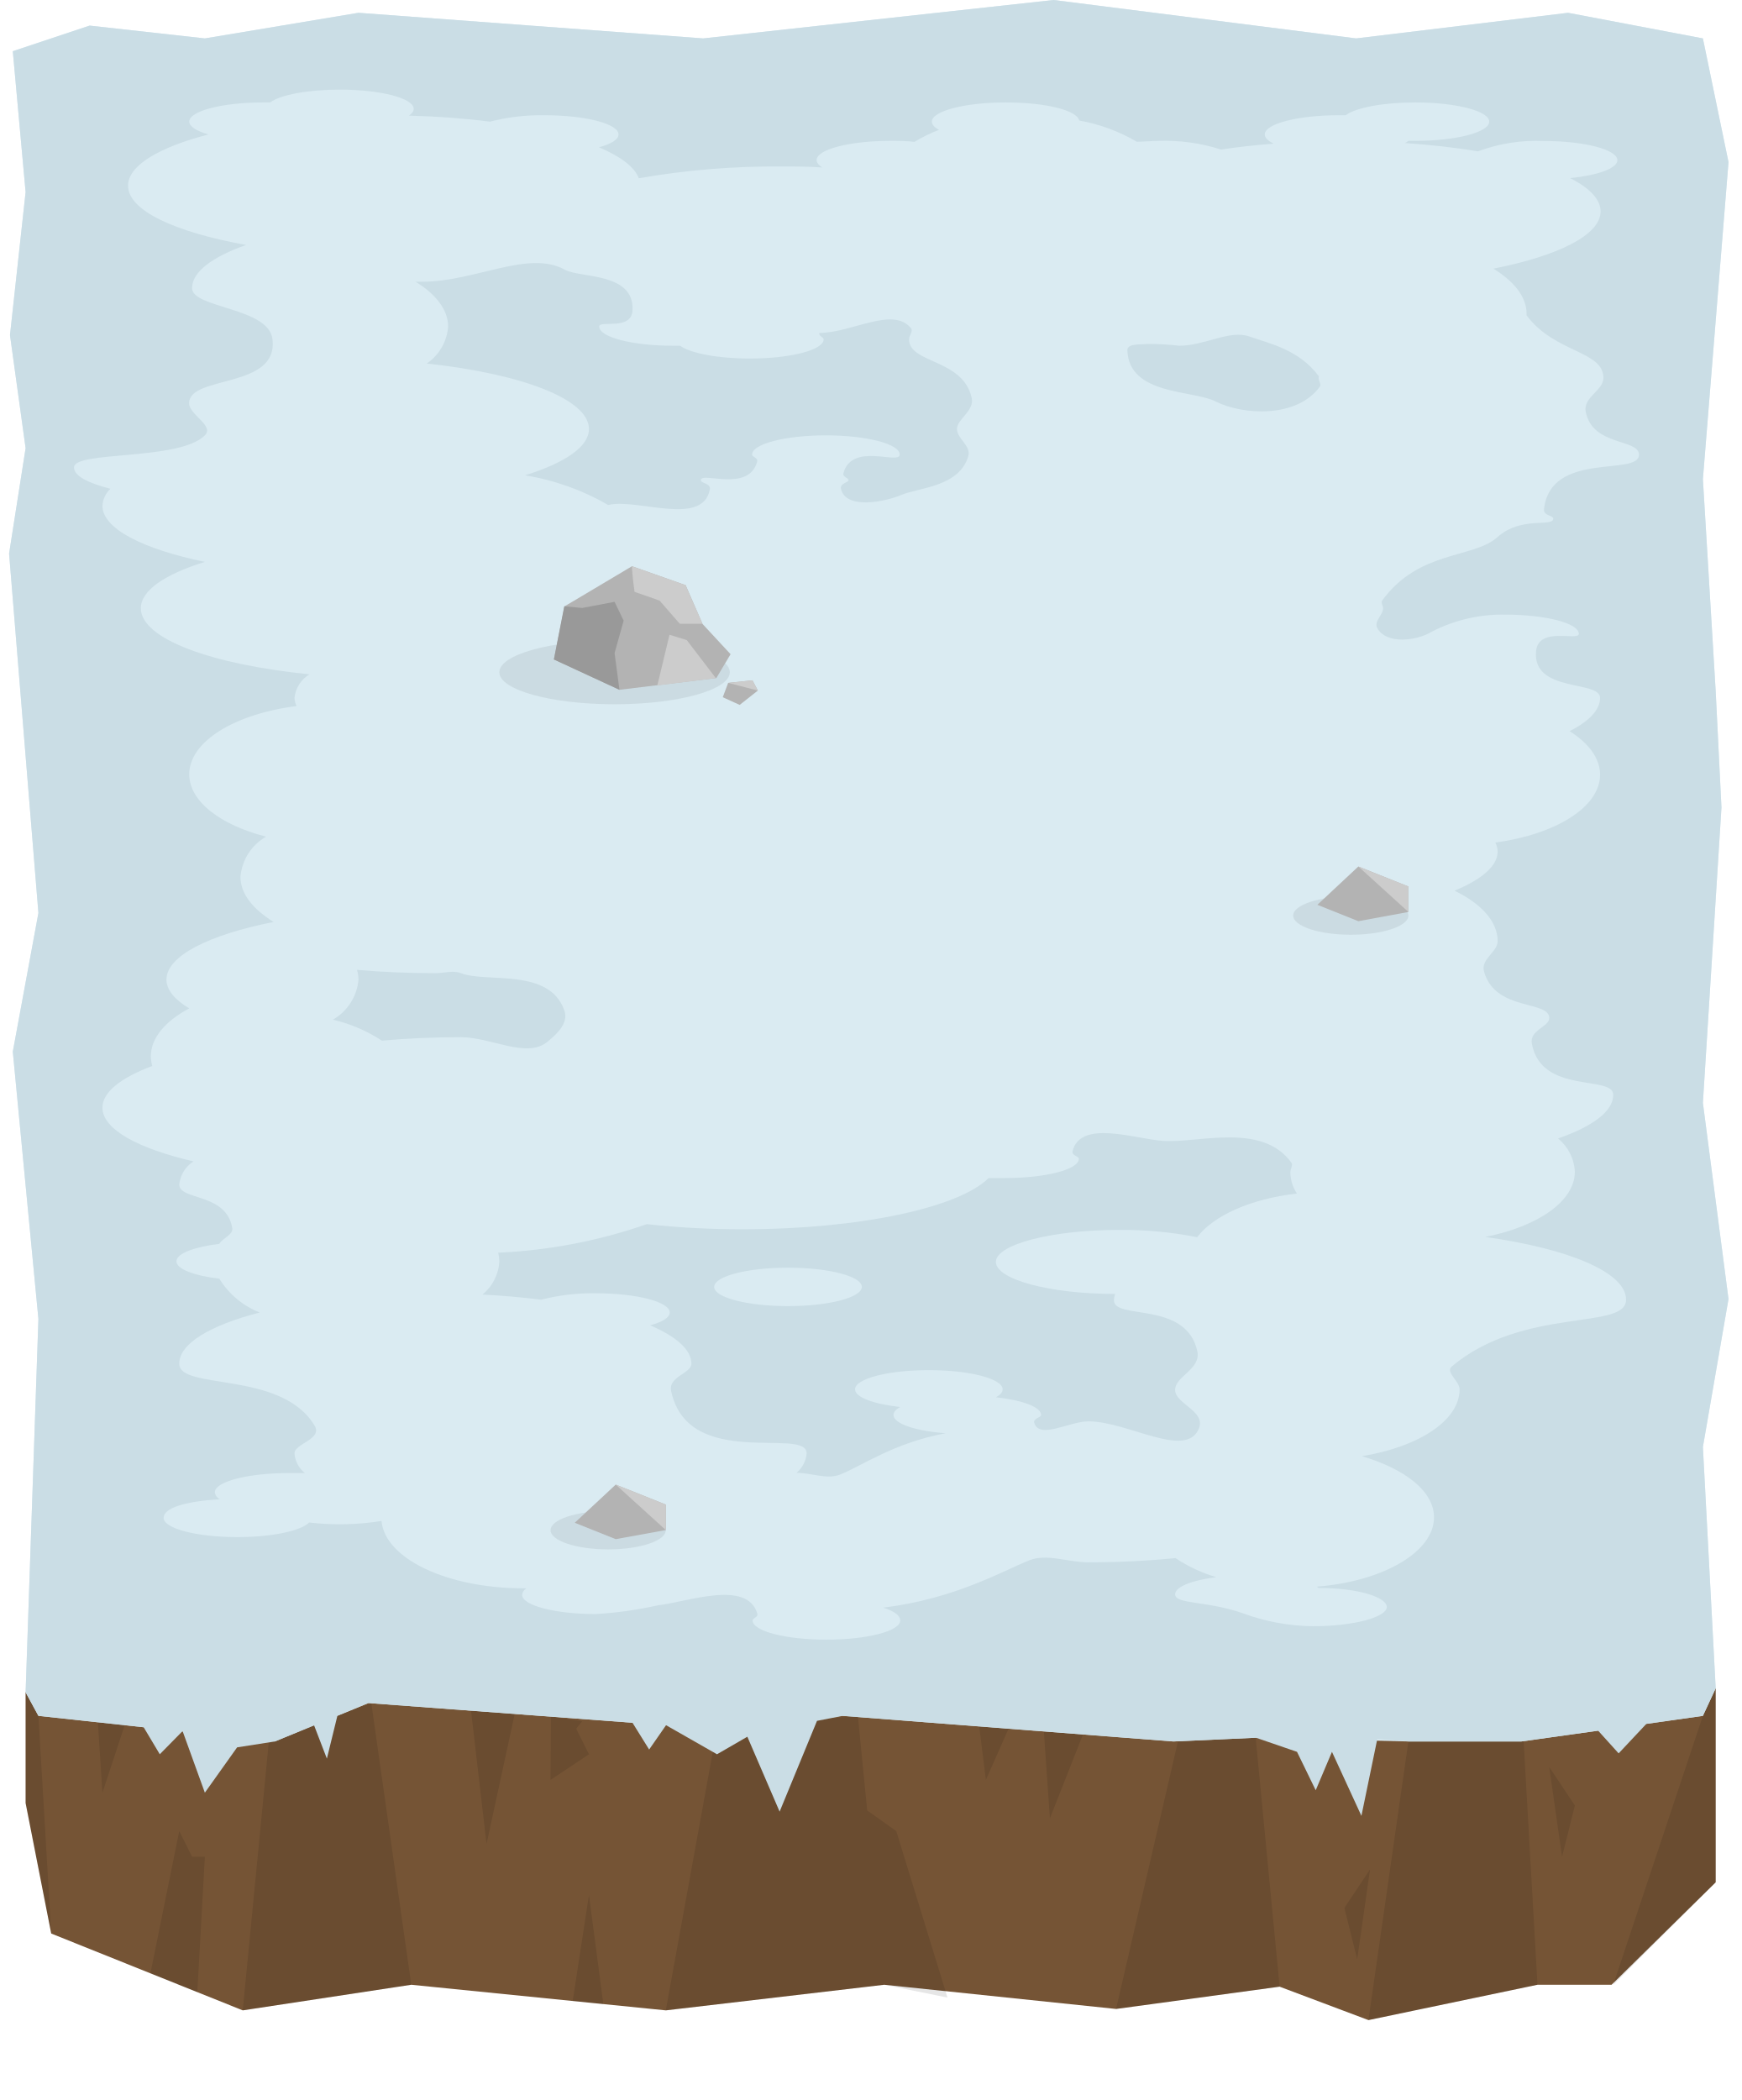
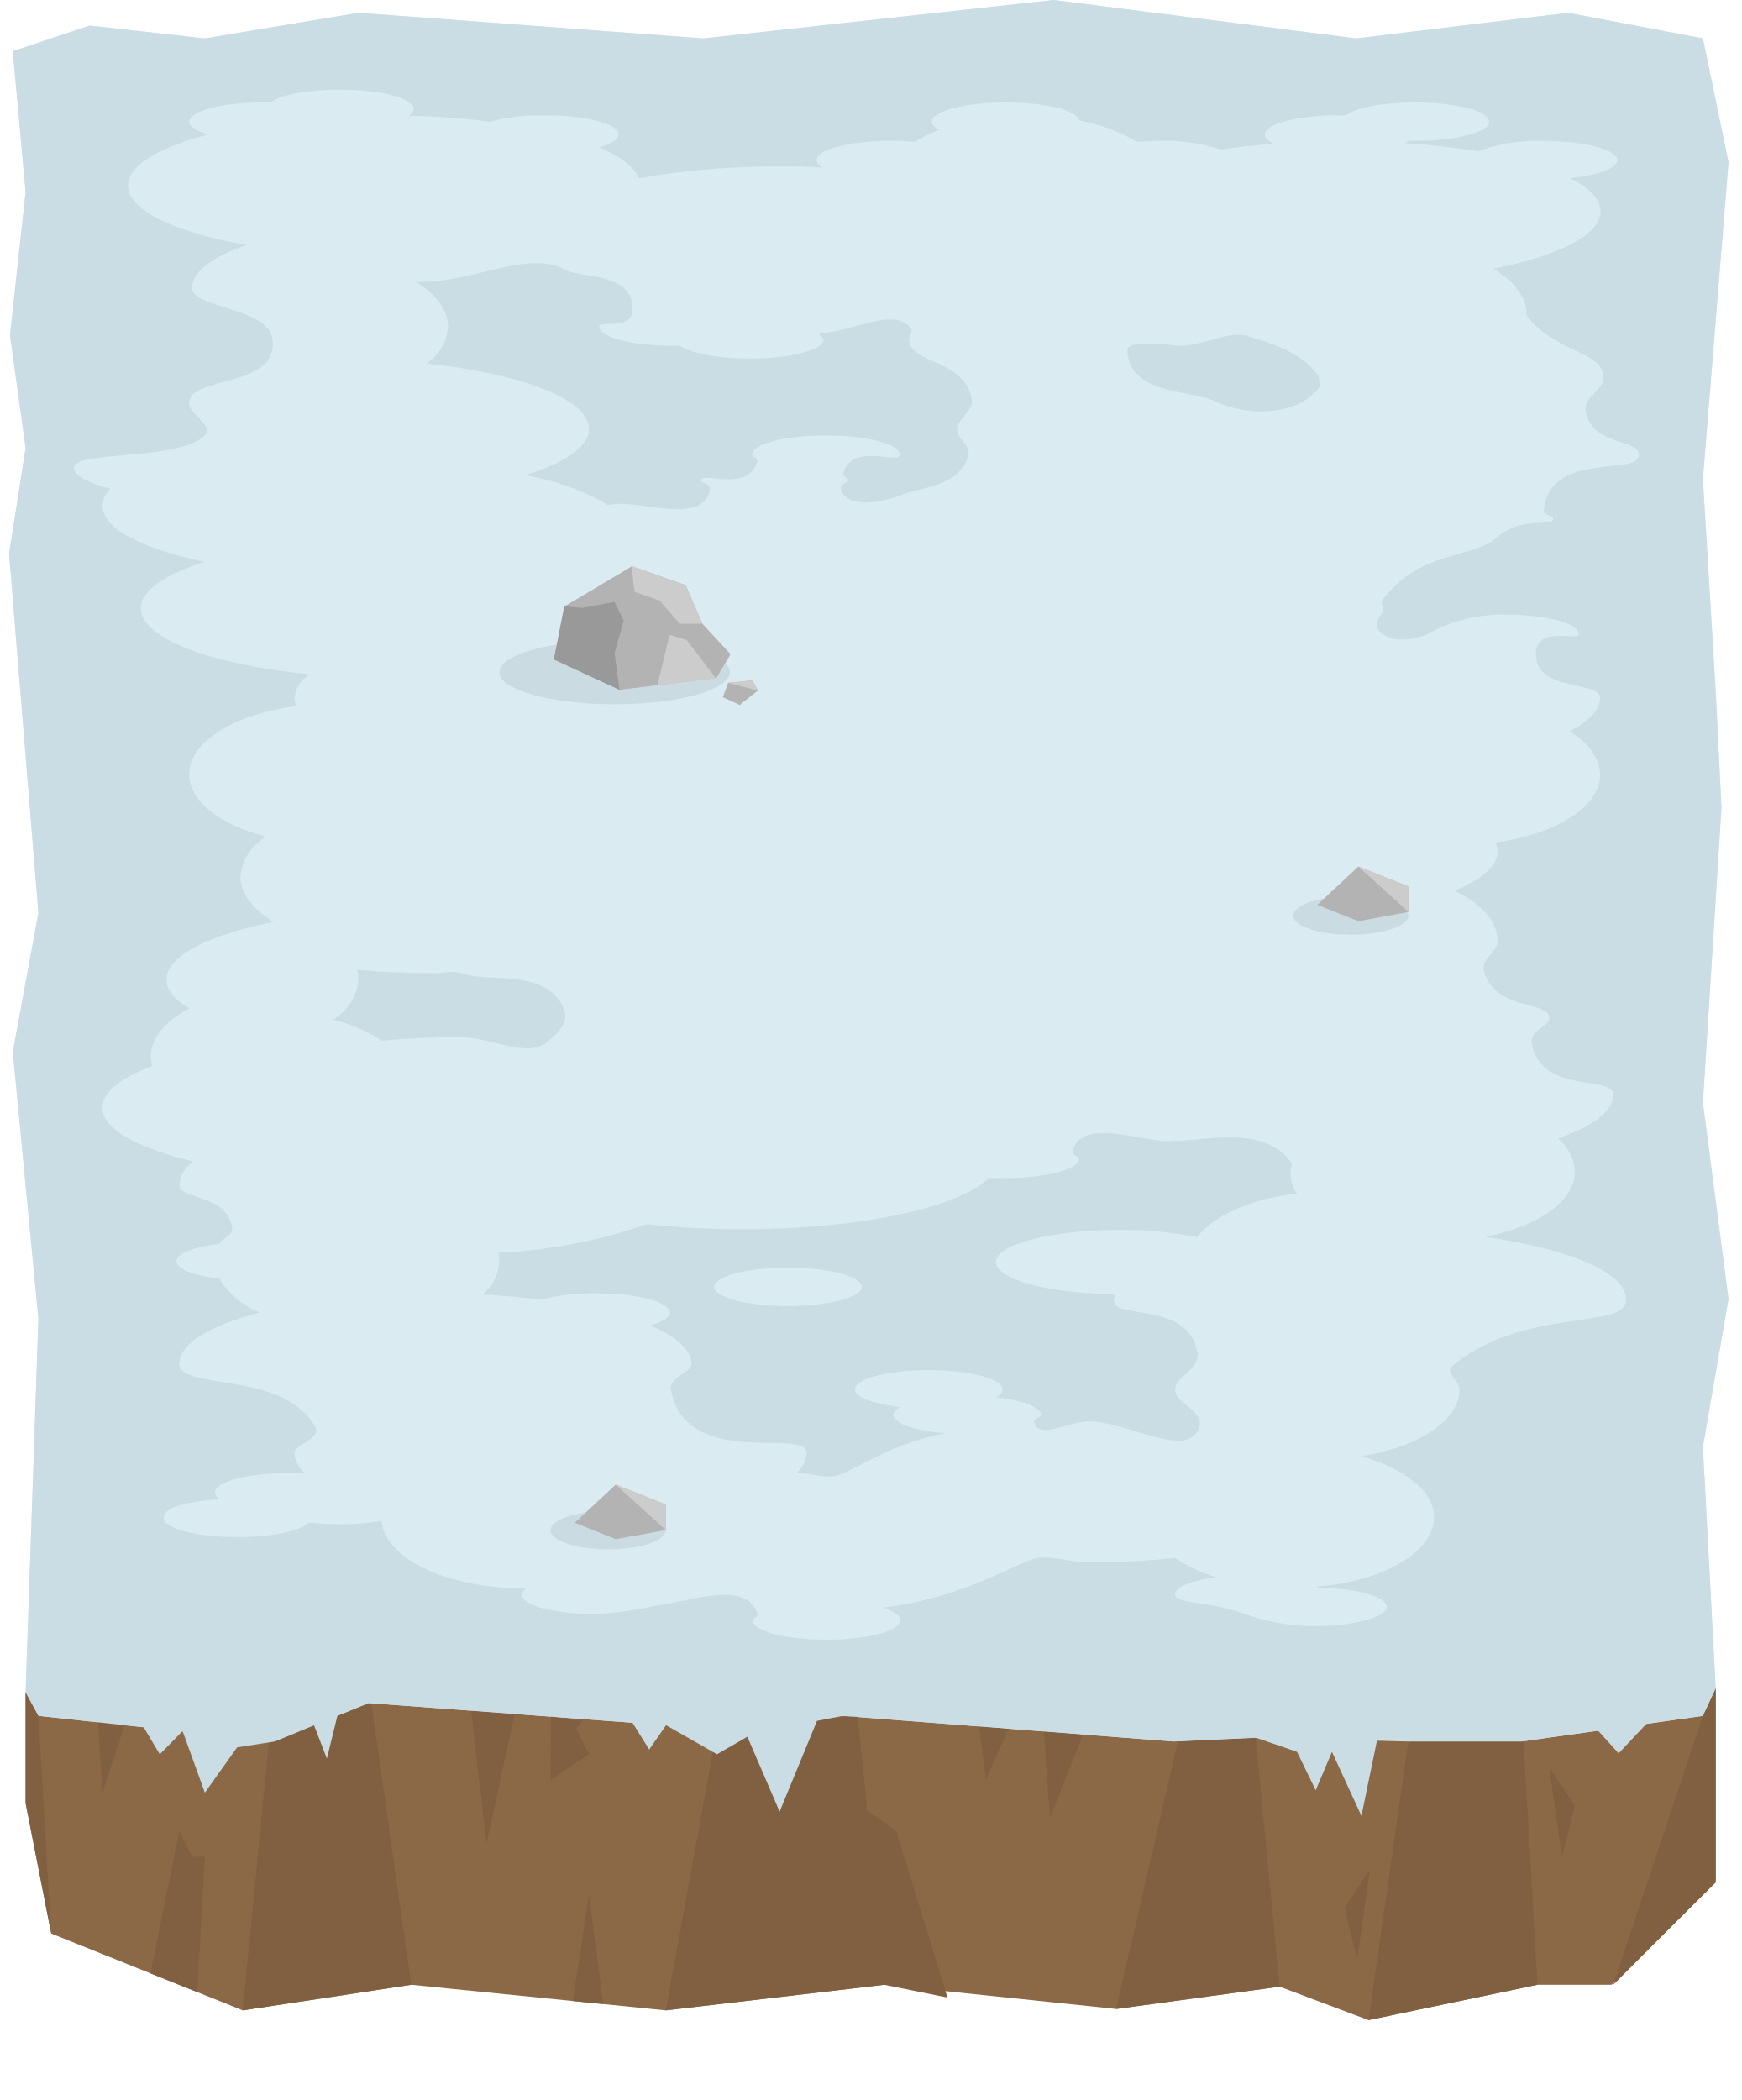
<svg xmlns="http://www.w3.org/2000/svg" viewBox="0 0 136 164">
-   <path d="m134 147-8.13 8h-5.79l-13.2 2.76-6.94-2.61-12.77 1.74-18.11-1.89-17.06 2-19.88-2-13.16 2-14.96-6-2-10.19v-8.65l132-.31v3.15z" fill="#755435" />
+   <path d="m134 147-8.13 8h-5.79l-13.2 2.76-6.94-2.61-12.77 1.74-18.11-1.89-17.06 2-19.88-2-13.16 2-14.96-6-2-10.19v-8.65l132-.31v3.15z" fill="#8c6946" />
  <path d="m133 134-14.18 2h-8.82l-11.93-.29-6.44.29-25.85-2-10.17 1-26.85-2-7.29 3-18.47-2-1-1.84 1-29.15-2-20.88 2-10.83-2.29-28.07 1.29-8.23-1.22-8.83 1.22-11.17-1-11 6-2 9 1 11.99-2 26.93 2 27.37-3 23.63 3 16.55-2 10.53 2 2 9.66-2 24.76 1 16.58.45 9.06-1.45 23.07 2 15.31-2 11.56 1 18.85z" fill="#daebf2" />
-   <g opacity=".1">
+   <g fill="#806040">
    <path d="m3 134-1-1.84v8.65l2 10.19z" />
    <path d="m29 133-8 3-2.04 21 13.16-2z" />
    <path d="m67 134-11 1-4 22 17.06-2 4.94 1-4-13-2.27-1.61z" />
    <path d="m98.07 135.71-6.07.29-4.83 20.89 12.77-1.74z" />
    <path d="m119 136h-9l-3.12 21.76 13.2-2.76z" />
    <path d="m134 131.85-1 2.15-7 21 8-8z" />
-   </g>
-   <g opacity=".1">
    <path d="m36.79 133.6 1.21 10.4 2.2-10.15z" />
    <path d="m44.73 156.27 1.27-8.27 1.12 8.51z" />
    <path d="m76.48 134.83.52 4.17 1.77-4z" />
    <path d="m81.53 135.22.47 6.78 2.58-6.54z" />
    <path d="m121 138 1 7 1-4z" />
    <path d="m106 153 1-7-2 3z" />
    <path d="m7.64 134.42.36 5.58 1.76-5.34z" />
    <path d="m11.75 154.11 2.25-11.11 1 2h1l-.59 10.57z" />
    <path d="m43.03 134.06-.03 4.94 3-2-1-2 .47-.58z" />
  </g>
-   <g fill="#cadde5">
-     <path d="m35 25.5a3.82 3.82 0 0 1 -1.67 2.89c7.42.8 12.67 2.79 12.67 5.11 0 1.39-1.88 2.65-5 3.62a19 19 0 0 1 6.5 2.32c2.24-.56 7.39 1.73 7.94-1.22.09-.49-.7-.46-.7-.72 0-.71 3.74 1 4.4-1.46.07-.29-.4-.35-.4-.54 0-.83 2.58-1.5 5.76-1.5s5.77.67 5.77 1.5-3.74-1-4.4 1.46c-.08.29.4.35.4.54s-.68.24-.59.66c.34 1.63 3.35 1.07 4.72.49s4.48-.61 5.22-3c.26-.83-.88-1.39-.88-2.15s1.39-1.42 1.15-2.43c-.68-3.07-4.89-2.66-4.89-4.57 0-.3.34-.64.15-.87-1.41-1.73-4.63.37-7.15.37-.09.25.33.32.33.5 0 .83-2.58 1.5-5.77 1.5-2.52 0-4.65-.42-5.44-1h-.56c-3.18 0-5.76-.67-5.76-1.5 0-.52 2.51.34 2.6-1.25.18-3-4.13-2.53-5.27-3.18-2.83-1.59-7.02.93-11.13.93h-.55c1.55.94 2.55 2.17 2.55 3.5z" />
-     <path d="m100.87 90.81c-2.3-3.19-7.24-1.53-10-1.71-2.15-.13-6.48-1.71-7.1.8-.08.35.49.39.49.6 0 .83-2.58 1.5-5.77 1.5-.44 0-.86 0-1.28 0-2.28 2.29-10.01 4-19.21 4a67.31 67.31 0 0 1 -7.48-.4 40.89 40.89 0 0 1 -11.61 2.23 3 3 0 0 1 .09.67 3.59 3.59 0 0 1 -1.32 2.6c1.61.08 3.14.22 4.59.4a16 16 0 0 1 4.27-.5c3.19 0 5.77.67 5.77 1.5 0 .39-.58.75-1.53 1 2 .86 3.22 1.89 3.22 3 0 .76-1.84 1-1.58 2.15 1.35 6.22 10.58 2.75 10.58 4.85a2.19 2.19 0 0 1 -.79 1.52c1.17 0 2.39.55 3.42.13 1.68-.67 4.19-2.47 8.22-3.22-2.36-.18-4.07-.75-4.07-1.43 0-.22.19-.43.52-.62-2.07-.23-3.52-.76-3.52-1.38 0-.83 2.58-1.5 5.76-1.5s5.77.67 5.77 1.5c0 .22-.19.43-.52.62 2.07.23 3.52.76 3.52 1.38 0 .22-.64.25-.53.62.39 1.31 2.77-.12 4.22-.12 3.1 0 7.65 3 8.64.55.55-1.36-1.86-1.92-1.86-3s2-1.59 1.74-3c-.85-4-6.52-2.44-6.52-4a1.7 1.7 0 0 1 .09-.5c-5.17 0-9.31-1.15-9.31-2.5s4.3-2.5 9.61-2.5a29.88 29.88 0 0 1 6.11.57c1.28-1.69 4.19-3 7.79-3.41a3.11 3.11 0 0 1 -.51-1.66c0-.28.22-.55.09-.74zm-39.33 11.19c-3.18 0-5.76-.67-5.76-1.5s2.58-1.5 5.76-1.5 5.77.67 5.77 1.5-2.58 1.5-5.77 1.5z" />
-     <path d="m36 81c2.39 0 5.17 1.72 6.79.33.67-.56 1.64-1.41 1.29-2.41-1.17-3.37-6.08-2.14-8.08-2.92-.6-.24-1.3 0-2 0-2.14 0-4.19-.09-6.12-.26a2.8 2.8 0 0 1 .12.76 4 4 0 0 1 -2 3.13 12.08 12.08 0 0 1 3.83 1.64c1.97-.18 4.03-.27 6.17-.27z" />
-     <path d="m103 29.38c-1.55-2.09-3.86-2.55-5.41-3.1s-3.49.72-5.49.72a21 21 0 0 0 -2.46-.14c-.53.07-1.61-.07-1.59.5.13 3.53 5.12 3.08 6.91 4 2.12 1.06 6.32 1.31 8.12-1.16.14-.18-.09-.44-.09-.67.01-.07.01-.12.01-.15z" />
-     <path d="m133 86.13 1.45-23.07-.45-9.06-1-16.58 2-24.76-2-9.66-10.53-2-16.55 2-23.63-3-27.37 3-26.92-2-12 2-9-1-6 2 1 11-1.22 11.17 1.22 8.83-1.29 8.23 2.29 28.07-2 10.83 2 20.87-1 29.16 1 1.84 8.22.89 1.26 2.11 1.78-1.81 1.74 4.81 2.52-3.54 2.95-.46 3.06-1.26 1 2.6.82-3.34 2.43-1 20.62 1.54 1.3 2.09 1.32-1.9 3.98 2.27 2.37-1.37 2.52 5.85 2.92-7.09 2-.39 25.85 2 6.44-.29 3.2 1.1 1.46 3 1.27-3 2.3 5 1.24-6 2.43.19h8.82l6-.84 1.6 1.77 2.16-2.3 4.42-.63 1-2.15-1-18.85 2-11.55zm-12.41-46.36c-.06.51.72.47.72.73 0 .7-2.5-.23-4.36 1.45s-6.13 1-9 4.95c-.12.17.07.4.07.6 0 .54-.73 1-.45 1.55.71 1.3 3.09 1 4.26.28a12 12 0 0 1 5.71-1.33c3.19 0 5.77.67 5.77 1.5 0 .6-3.16-.62-3.34 1.36-.3 3.26 5 2.24 5 3.64 0 .94-.86 1.83-2.38 2.6 1.49.94 2.38 2.12 2.38 3.4 0 2.53-3.47 4.66-8.18 5.3a1.62 1.62 0 0 1 .18.7c0 1.13-1.25 2.18-3.37 3.06 2.07 1 3.37 2.39 3.37 3.94 0 .84-1.32 1.39-1.07 2.35.85 3.15 5.1 2.25 5.1 3.65 0 .7-1.56.94-1.36 2 .73 4 6.36 2.43 6.36 4 0 1.29-1.62 2.47-4.31 3.41a3.58 3.58 0 0 1 1.31 2.59c0 2.31-2.88 4.28-7 5.1 6.5.91 11 2.76 11 4.9 0 2.42-8 .5-13.61 5.21-.53.44.61 1.16.61 1.79 0 2.43-3.2 4.5-7.63 5.22 3.36 1 5.63 2.73 5.63 4.78 0 2.71-4 5-9.15 5.41l.13.1c3 0 5.33.7 5.33 1.49s-2.58 1.5-5.77 1.5a16.35 16.35 0 0 1 -5.44-1c-2.81-1-5.32-.7-5.32-1.49 0-.59 1.31-1.1 3.21-1.34a11.74 11.74 0 0 1 -3.18-1.49c-2.13.21-4.41.33-6.81.33-1.6 0-3.24-.71-4.63-.15-2.09.84-5.78 3-11.39 3.69.83.26 1.33.6 1.33 1 0 .83-2.58 1.5-5.77 1.5s-5.76-.67-5.76-1.5c0-.19.45-.25.37-.53-.8-2.68-5.42-.92-7.78-.65a30.15 30.15 0 0 1 -4.83.68c-3.18 0-5.76-.67-5.76-1.5a.67.67 0 0 1 .34-.51h-.23c-6 0-10.84-2.34-11.09-5.26a20.6 20.6 0 0 1 -5.66.12c-.63.65-2.89 1.14-5.6 1.14-3.18 0-5.76-.67-5.76-1.5s1.87-1.3 4.4-1.46a.69.69 0 0 1 -.4-.54c0-.83 2.58-1.5 5.76-1.5h1.27a2.18 2.18 0 0 1 -.81-1.54c0-.76 2.2-1.1 1.58-2.15-2.58-4.35-10.58-2.75-10.58-4.85 0-1.58 2.42-3 6.29-4a6.47 6.47 0 0 1 -3.16-2.64c-2-.24-3.35-.76-3.35-1.36s1.37-1.12 3.35-1.36c.24-.46 1.14-.7 1-1.29-.5-2.71-4.13-2.09-4.13-3.35a2.44 2.44 0 0 1 1.11-1.8c-4.34-1.01-7.11-2.51-7.11-4.2 0-1.22 1.46-2.34 3.89-3.25a3.24 3.24 0 0 1 -.11-.75c0-1.45 1.14-2.76 3-3.75-1.14-.68-1.78-1.45-1.78-2.25 0-1.84 3.31-3.5 8.37-4.5-1.61-1-2.59-2.19-2.59-3.53a4 4 0 0 1 2-3.13c-3.55-.91-6-2.75-6-4.87 0-2.57 3.57-4.72 8.38-5.33a1.78 1.78 0 0 1 -.16-.64 2.46 2.46 0 0 1 1.17-1.84c-7.68-.77-13.17-2.78-13.17-5.16 0-1.39 1.88-2.65 5-3.62-4.83-1-8-2.59-8-4.38a2 2 0 0 1 .62-1.33c-1.76-.45-2.84-1-2.84-1.67 0-1.31 8.22-.5 10.22-2.5.77-.76-1.23-1.6-1.23-2.51 0-2.22 7-1.09 6.51-5-.28-2.49-6.28-2.41-6.28-3.99 0-1.27 1.59-2.44 4.22-3.37-5.54-1-9.22-2.68-9.22-4.63 0-1.57 2.42-3 6.28-4-.93-.27-1.5-.62-1.5-1 0-.83 2.58-1.5 5.76-1.5h.56c.79-.59 2.92-1 5.44-1 3.19 0 5.77.67 5.77 1.5 0 .19-.13.36-.37.53 2.24.06 4.36.22 6.33.47a16 16 0 0 1 4.27-.5c3.19 0 5.77.67 5.77 1.5 0 .39-.58.75-1.53 1 1.67.71 2.78 1.53 3.11 2.42a62.16 62.16 0 0 1 11.11-.92c1.1 0 2.17 0 3.22.08-.28-.18-.44-.38-.44-.58 0-.83 2.58-1.5 5.76-1.5.66 0 1.29 0 1.88.08a11.83 11.83 0 0 1 1.92-.94c-.36-.19-.56-.41-.56-.64 0-.83 2.58-1.5 5.76-1.5s5.57.62 5.75 1.41a13.64 13.64 0 0 1 4.5 1.66c.55 0 1.14-.07 1.75-.07a14.35 14.35 0 0 1 4.83.68c1.29-.2 2.67-.35 4.11-.46-.45-.22-.7-.46-.7-.72 0-.83 2.58-1.5 5.76-1.5h.56c.79-.59 2.92-1 5.44-1 3.19 0 5.77.67 5.77 1.5s-2.58 1.5-5.77 1.5h-.54a1.78 1.78 0 0 1 -.27.17c2 .14 4 .36 5.7.65a13.06 13.06 0 0 1 5.12-.81c3.19 0 5.77.67 5.77 1.5 0 .64-1.53 1.18-3.69 1.4 1.52.77 2.38 1.66 2.38 2.6 0 1.84-3.31 3.47-8.37 4.47 1.61 1 2.59 2.19 2.59 3.53v.12c2.2 2.95 6 2.75 6 4.88 0 1-1.6 1.5-1.38 2.65.53 2.71 4.16 2.09 4.16 3.35-.01 1.72-6.92-.34-7.42 4.26z" />
-   </g>
+   <path d="m35 25.5a3.82 3.82 0 0 1 -1.67 2.89c7.42.8 12.67 2.79 12.67 5.11 0 1.39-1.88 2.65-5 3.62a19 19 0 0 1 6.5 2.32c2.24-.56 7.39 1.73 7.94-1.22.09-.49-.7-.46-.7-.72 0-.71 3.74 1 4.4-1.46.07-.29-.4-.35-.4-.54 0-.83 2.58-1.5 5.76-1.5s5.77.67 5.77 1.5-3.74-1-4.4 1.46c-.08.29.4.35.4.54s-.68.24-.59.66c.34 1.63 3.35 1.07 4.72.49s4.48-.61 5.22-3c.26-.83-.88-1.39-.88-2.15s1.39-1.42 1.15-2.43c-.68-3.07-4.89-2.66-4.89-4.57 0-.3.34-.64.15-.87-1.41-1.73-4.63.37-7.15.37-.09.25.33.32.33.5 0 .83-2.58 1.5-5.77 1.5-2.52 0-4.65-.42-5.44-1h-.56c-3.18 0-5.76-.67-5.76-1.5 0-.52 2.51.34 2.6-1.25.18-3-4.13-2.53-5.27-3.18-2.83-1.59-7.02.93-11.13.93h-.55c1.55.94 2.55 2.17 2.55 3.5z" fill="#cadde5" />
+   <path d="m100.87 90.81c-2.3-3.19-7.24-1.53-10-1.71-2.15-.13-6.48-1.71-7.1.8-.08.35.49.39.49.6 0 .83-2.58 1.5-5.77 1.5-.44 0-.86 0-1.28 0-2.28 2.29-10.01 4-19.21 4a67.31 67.31 0 0 1 -7.48-.4 40.89 40.89 0 0 1 -11.61 2.23 3 3 0 0 1 .09.67 3.59 3.59 0 0 1 -1.32 2.6c1.61.08 3.14.22 4.59.4a16 16 0 0 1 4.27-.5c3.19 0 5.77.67 5.77 1.5 0 .39-.58.75-1.53 1 2 .86 3.22 1.89 3.22 3 0 .76-1.84 1-1.58 2.15 1.35 6.22 10.58 2.75 10.58 4.85a2.19 2.19 0 0 1 -.79 1.52c1.17 0 2.39.55 3.42.13 1.68-.67 4.19-2.47 8.22-3.22-2.36-.18-4.07-.75-4.07-1.43 0-.22.19-.43.52-.62-2.07-.23-3.52-.76-3.52-1.38 0-.83 2.58-1.5 5.76-1.5s5.77.67 5.77 1.5c0 .22-.19.43-.52.62 2.07.23 3.52.76 3.52 1.38 0 .22-.64.25-.53.62.39 1.31 2.77-.12 4.22-.12 3.1 0 7.65 3 8.64.55.55-1.36-1.86-1.92-1.86-3s2-1.59 1.74-3c-.85-4-6.52-2.44-6.52-4a1.7 1.7 0 0 1 .09-.5c-5.17 0-9.31-1.15-9.31-2.5s4.3-2.5 9.61-2.5a29.88 29.88 0 0 1 6.11.57c1.28-1.69 4.19-3 7.79-3.41a3.11 3.11 0 0 1 -.51-1.66c0-.28.22-.55.09-.74zm-39.33 11.19c-3.18 0-5.76-.67-5.76-1.5s2.58-1.5 5.76-1.5 5.77.67 5.77 1.5-2.58 1.5-5.77 1.5z" fill="#cadde5" />
+   <path d="m36 81c2.39 0 5.17 1.72 6.79.33.67-.56 1.64-1.41 1.29-2.41-1.17-3.37-6.08-2.14-8.08-2.92-.6-.24-1.3 0-2 0-2.14 0-4.19-.09-6.12-.26a2.8 2.8 0 0 1 .12.76 4 4 0 0 1 -2 3.13 12.08 12.08 0 0 1 3.83 1.64c1.97-.18 4.03-.27 6.17-.27z" fill="#cadde5" />
+   <path d="m103 29.38c-1.55-2.09-3.86-2.55-5.41-3.1s-3.49.72-5.49.72a21 21 0 0 0 -2.46-.14c-.53.07-1.61-.07-1.59.5.13 3.53 5.12 3.08 6.91 4 2.12 1.06 6.32 1.31 8.12-1.16.14-.18-.09-.44-.09-.67.01-.07.01-.12.01-.15z" fill="#cadde5" />
+   <path d="m133 86.13 1.45-23.07-.45-9.06-1-16.58 2-24.76-2-9.66-10.53-2-16.55 2-23.63-3-27.37 3-26.92-2-12 2-9-1-6 2 1 11-1.22 11.17 1.22 8.83-1.29 8.23 2.29 28.07-2 10.83 2 20.87-1 29.16 1 1.84 8.22.89 1.26 2.11 1.78-1.81 1.74 4.81 2.52-3.54 2.95-.46 3.06-1.26 1 2.6.82-3.34 2.43-1 20.62 1.54 1.3 2.09 1.32-1.9 3.98 2.27 2.37-1.37 2.52 5.85 2.92-7.09 2-.39 25.85 2 6.44-.29 3.2 1.1 1.46 3 1.27-3 2.3 5 1.24-6 2.43.19h8.82l6-.84 1.6 1.77 2.16-2.3 4.42-.63 1-2.15-1-18.85 2-11.55zm-12.41-46.36c-.06.51.72.47.72.73 0 .7-2.5-.23-4.36 1.45s-6.13 1-9 4.95c-.12.17.07.4.07.6 0 .54-.73 1-.45 1.55.71 1.3 3.09 1 4.26.28a12 12 0 0 1 5.71-1.33c3.19 0 5.77.67 5.77 1.5 0 .6-3.16-.62-3.34 1.36-.3 3.26 5 2.24 5 3.64 0 .94-.86 1.83-2.38 2.6 1.49.94 2.38 2.12 2.38 3.4 0 2.53-3.47 4.66-8.18 5.3a1.62 1.62 0 0 1 .18.7c0 1.13-1.25 2.18-3.37 3.06 2.07 1 3.37 2.39 3.37 3.94 0 .84-1.32 1.39-1.07 2.35.85 3.15 5.1 2.25 5.1 3.65 0 .7-1.56.94-1.36 2 .73 4 6.36 2.43 6.36 4 0 1.29-1.62 2.47-4.31 3.41a3.58 3.58 0 0 1 1.31 2.59c0 2.31-2.88 4.28-7 5.1 6.5.91 11 2.76 11 4.9 0 2.42-8 .5-13.61 5.21-.53.44.61 1.16.61 1.79 0 2.43-3.2 4.5-7.63 5.22 3.36 1 5.63 2.73 5.63 4.78 0 2.71-4 5-9.15 5.41l.13.1c3 0 5.33.7 5.33 1.49s-2.58 1.5-5.77 1.5a16.35 16.35 0 0 1 -5.44-1c-2.81-1-5.32-.7-5.32-1.49 0-.59 1.31-1.1 3.21-1.34a11.74 11.74 0 0 1 -3.18-1.49c-2.13.21-4.41.33-6.81.33-1.6 0-3.24-.71-4.63-.15-2.09.84-5.78 3-11.39 3.69.83.26 1.33.6 1.33 1 0 .83-2.58 1.5-5.77 1.5s-5.76-.67-5.76-1.5c0-.19.45-.25.37-.53-.8-2.68-5.42-.92-7.78-.65a30.15 30.15 0 0 1 -4.83.68c-3.18 0-5.76-.67-5.76-1.5a.67.67 0 0 1 .34-.51h-.23c-6 0-10.84-2.34-11.09-5.26a20.6 20.6 0 0 1 -5.66.12c-.63.65-2.89 1.14-5.6 1.14-3.18 0-5.76-.67-5.76-1.5s1.87-1.3 4.4-1.46a.69.69 0 0 1 -.4-.54c0-.83 2.58-1.5 5.76-1.5h1.27a2.18 2.18 0 0 1 -.81-1.54c0-.76 2.2-1.1 1.58-2.15-2.58-4.35-10.58-2.75-10.58-4.85 0-1.58 2.42-3 6.29-4a6.47 6.47 0 0 1 -3.16-2.64c-2-.24-3.35-.76-3.35-1.36s1.37-1.12 3.35-1.36c.24-.46 1.14-.7 1-1.29-.5-2.71-4.13-2.09-4.13-3.35a2.44 2.44 0 0 1 1.11-1.8c-4.34-1.01-7.11-2.51-7.11-4.2 0-1.22 1.46-2.34 3.89-3.25a3.24 3.24 0 0 1 -.11-.75c0-1.45 1.14-2.76 3-3.75-1.14-.68-1.78-1.45-1.78-2.25 0-1.84 3.31-3.5 8.37-4.5-1.61-1-2.59-2.19-2.59-3.53a4 4 0 0 1 2-3.13c-3.55-.91-6-2.75-6-4.87 0-2.57 3.57-4.72 8.38-5.33a1.78 1.78 0 0 1 -.16-.64 2.46 2.46 0 0 1 1.17-1.84c-7.68-.77-13.17-2.78-13.17-5.16 0-1.39 1.88-2.65 5-3.62-4.83-1-8-2.59-8-4.38a2 2 0 0 1 .62-1.33c-1.76-.45-2.84-1-2.84-1.67 0-1.31 8.22-.5 10.22-2.5.77-.76-1.23-1.6-1.23-2.51 0-2.22 7-1.09 6.51-5-.28-2.49-6.28-2.41-6.28-3.99 0-1.27 1.59-2.44 4.22-3.37-5.54-1-9.22-2.68-9.22-4.63 0-1.57 2.42-3 6.28-4-.93-.27-1.5-.62-1.5-1 0-.83 2.58-1.5 5.76-1.5h.56c.79-.59 2.92-1 5.44-1 3.19 0 5.77.67 5.77 1.5 0 .19-.13.36-.37.53 2.24.06 4.36.22 6.33.47a16 16 0 0 1 4.27-.5c3.19 0 5.77.67 5.77 1.5 0 .39-.58.75-1.53 1 1.67.71 2.78 1.53 3.11 2.42a62.16 62.16 0 0 1 11.11-.92c1.1 0 2.17 0 3.22.08-.28-.18-.44-.38-.44-.58 0-.83 2.58-1.5 5.76-1.5.66 0 1.29 0 1.88.08a11.83 11.83 0 0 1 1.92-.94c-.36-.19-.56-.41-.56-.64 0-.83 2.58-1.5 5.76-1.5s5.57.62 5.75 1.41a13.64 13.64 0 0 1 4.5 1.66c.55 0 1.14-.07 1.75-.07a14.35 14.35 0 0 1 4.83.68c1.29-.2 2.67-.35 4.11-.46-.45-.22-.7-.46-.7-.72 0-.83 2.58-1.5 5.76-1.5h.56c.79-.59 2.92-1 5.44-1 3.19 0 5.77.67 5.77 1.5s-2.58 1.5-5.77 1.5h-.54a1.78 1.78 0 0 1 -.27.17c2 .14 4 .36 5.7.65a13.06 13.06 0 0 1 5.12-.81c3.19 0 5.77.67 5.77 1.5 0 .64-1.53 1.18-3.69 1.4 1.52.77 2.38 1.66 2.38 2.6 0 1.84-3.31 3.47-8.37 4.47 1.61 1 2.59 2.19 2.59 3.53v.12c2.2 2.95 6 2.75 6 4.88 0 1-1.6 1.5-1.38 2.65.53 2.71 4.16 2.09 4.16 3.35-.01 1.72-6.92-.34-7.42 4.26z" fill="#cadde5" />
  <ellipse cx="105.5" cy="71.5" opacity=".07" rx="4.5" ry="1.5" />
  <path d="m102.89 70.66 3.2-2.99 3.91 1.56v1.99l-3.91.72z" fill="#b3b3b3" />
  <path d="m106.09 67.67 3.91 1.56v1.99z" fill="#ccc" />
  <ellipse cx="48" cy="52.5" opacity=".07" rx="9" ry="2.5" />
  <path d="m55.95 52.95-7.57.92-5.12-2.37.83-4.15.75-.44 4.52-2.69 4.19 1.48 1.32 3.03 2.19 2.36" fill="#b3b3b3" />
  <path d="m49.36 44.22c0 .6.2 2 .2 2l1.95.68 1.58 1.81h1.78l-1.07-2.41-.25-.6z" fill="#ccc" />
  <path d="m53.64 49.99-1.35-.42-.95 3.96 4.57-.57z" fill="#ccc" />
  <path d="m48 51 .71-2.53-.71-1.47-2.53.48-1.4-.13-.81 4.15 5.12 2.37z" fill="#999" />
  <path d="m56.45 54.45.42-1.12 1.9-.2.42.8-1.42 1.12z" fill="#b3b3b3" />
  <path d="m56.87 53.33 1.9-.2.42.8z" fill="#ccc" />
  <ellipse cx="47.5" cy="119.5" opacity=".07" rx="4.5" ry="1.5" />
  <path d="m44.89 118.92 3.2-2.98 3.91 1.56v1.99l-3.91.71z" fill="#b3b3b3" />
  <path d="m48.09 115.94 3.91 1.56v1.99z" fill="#ccc" />
</svg>
